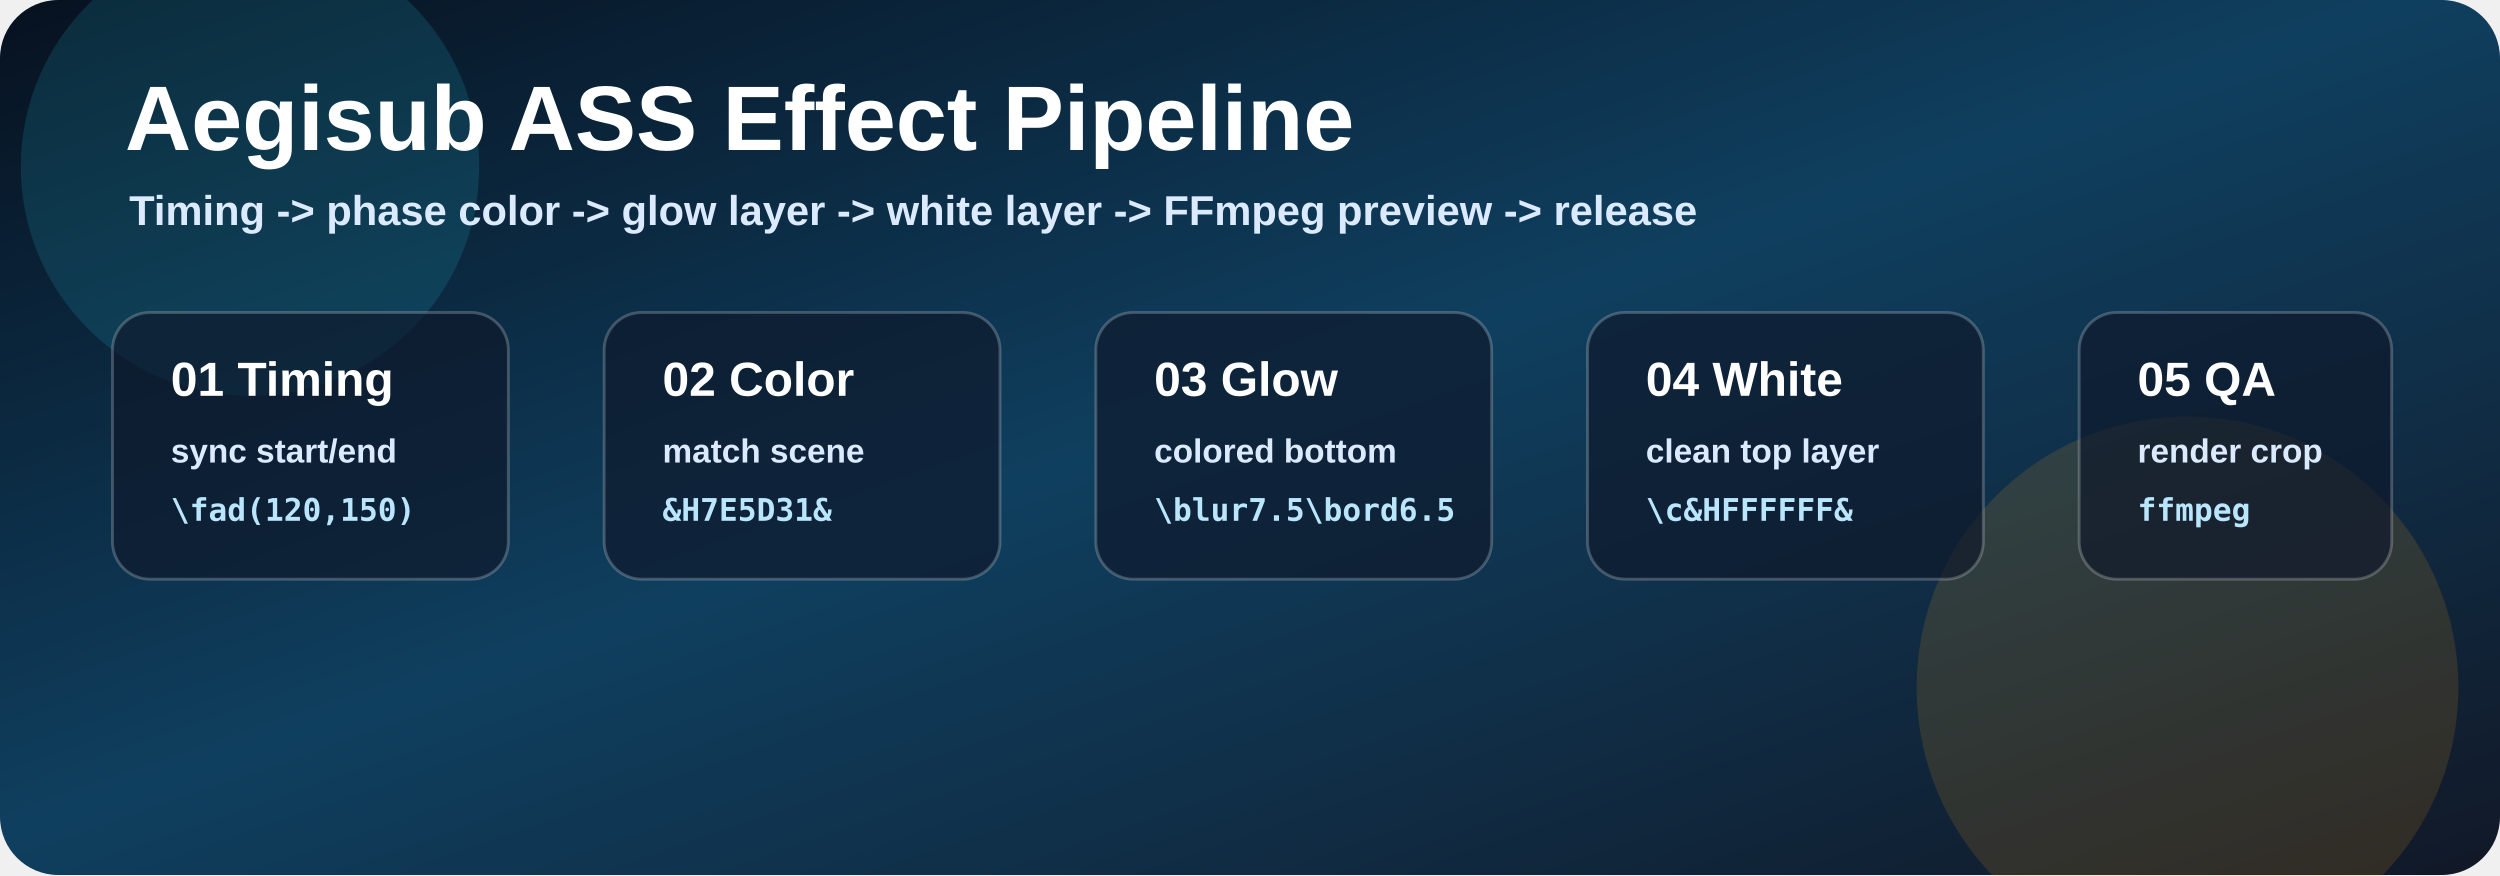
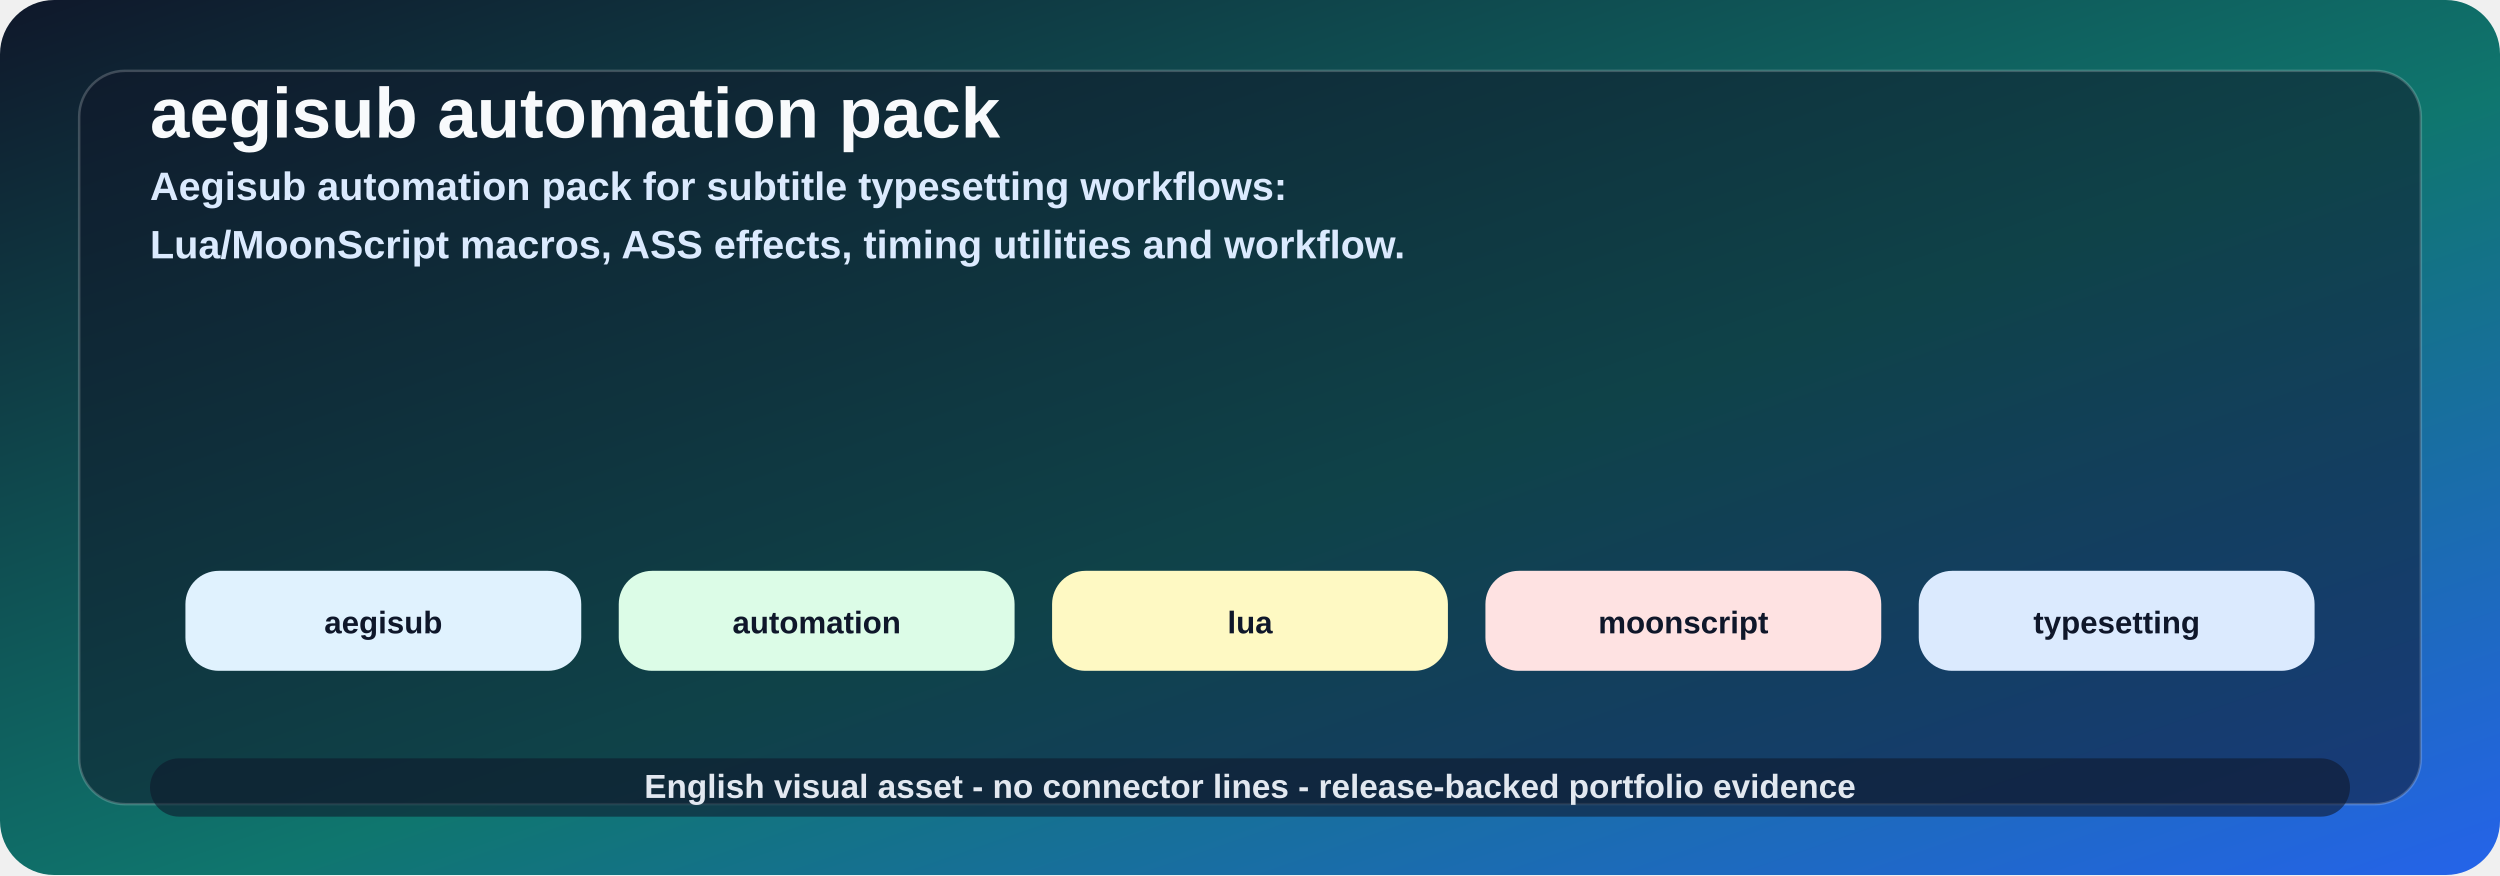
<svg xmlns="http://www.w3.org/2000/svg" width="1200" height="420" viewBox="0 0 1200 420" role="img" aria-labelledby="title desc">
  <defs>
    <linearGradient id="bg" x1="0" y1="0" x2="1" y2="1">
-       <stop offset="0%" stop-color="#07111f" />
-       <stop offset="48%" stop-color="#0f3f5f" />
-       <stop offset="100%" stop-color="#111827" />
+       <stop offset="0%" stop-color="#0f172a" />
+       <stop offset="55%" stop-color="#0f766e" />
+       <stop offset="100%" stop-color="#2563eb" />
    </linearGradient>
-     <linearGradient id="line" x1="0" y1="0" x2="1" y2="0">
-       <stop offset="0%" stop-color="#f59e0b" />
-       <stop offset="45%" stop-color="#22d3ee" />
-       <stop offset="100%" stop-color="#a78bfa" />
-     </linearGradient>
-     <filter id="glow">
-       <feGaussianBlur stdDeviation="4" result="blur" />
-       <feMerge>
-         <feMergeNode in="blur" />
-         <feMergeNode in="SourceGraphic" />
-       </feMerge>
-     </filter>
    <style>
-       @keyframes moveDash { to { } }
-       @keyframes pulse { 0%,100% { opacity: .72; transform: scale(1); } 50% { opacity: 1; transform: scale(1.035); } }
-       @keyframes scan { 0% { transform: translateX(-160px); opacity: 0; } 18%,80% { opacity: .9; } 100% { transform: translateX(1230px); opacity: 0; } }
-       .title { font: 900 44px 'Segoe UI', Arial, sans-serif; fill: #ffffff; }
-       .subtitle { font: 700 20px 'Segoe UI', Arial, sans-serif; fill: #dbeafe; }
-       .box-title { font: 900 23px 'Segoe UI', Arial, sans-serif; fill: #ffffff; }
-       .box-text { font: 650 16px 'Segoe UI', Arial, sans-serif; fill: #dbeafe; }
-       .mono { font: 700 15px Consolas, monospace; fill: #bae6fd; }
-       .box { fill: rgba(15, 23, 42, .66); stroke: rgba(255, 255, 255, .22); stroke-width: 1.4; }
+       .title { font: 800 34px Segoe UI, Arial, sans-serif; fill: #f8fafc; letter-spacing: 0; }
+       .subtitle { font: 650 19px Segoe UI, Arial, sans-serif; fill: #dbeafe; letter-spacing: 0; }
+       .chipText { font: 800 15px Segoe UI, Arial, sans-serif; fill: #0f172a; letter-spacing: 0; }
+       .caption { font: 700 16px Segoe UI, Arial, sans-serif; fill: #e2e8f0; letter-spacing: 0; }
+       .panel { fill: rgba(15,23,42,.54); stroke: rgba(255,255,255,.20); stroke-width: 1.2; }
+       .pulse { animation: pulse 3.4s ease-in-out infinite; transform-origin: center; }
+       .soft { animation: soft 4.8s ease-in-out infinite; transform-origin: center; }
+       @keyframes pulse { 0%, 100% { opacity: .78; transform: scale(.99); } 50% { opacity: 1; transform: scale(1.02); } }
+       @keyframes soft { 0%, 100% { opacity: .68; } 50% { opacity: 1; } }
    </style>
  </defs>
-   <rect width="1200" height="420" rx="28" fill="url(#bg)" />
-   <g opacity=".14">
-     <circle cx="120" cy="80" r="110" fill="#22d3ee">
-       <animate attributeName="r" values="96;128;96" dur="7s" repeatCount="indefinite" />
-     </circle>
-     <circle cx="1050" cy="330" r="130" fill="#f59e0b">
-       <animate attributeName="r" values="112;146;112" dur="8s" repeatCount="indefinite" />
-     </circle>
+   <rect width="1200" height="420" rx="26" fill="url(#bg)" />
+   <rect x="38" y="34" width="1124" height="352" rx="22" class="panel" />
+   <text x="72" y="66" class="title">aegisub automation pack</text>
+   <text x="72" y="96" class="subtitle">Aegisub automation pack for subtitle typesetting workflows:</text>
+   <text x="72" y="124" class="subtitle">Lua/MoonScript macros, ASS effects, timing utilities and workflow.</text>
+   <g>
+     <g class="pulse">
+       <rect x="89" y="274" width="190" height="48" rx="16" fill="#e0f2fe" />
+       <text x="184.0" y="304" text-anchor="middle" class="chipText">aegisub</text>
+     </g>
+     <g class="pulse">
+       <rect x="297" y="274" width="190" height="48" rx="16" fill="#dcfce7" />
+       <text x="392.0" y="304" text-anchor="middle" class="chipText">automation</text>
+     </g>
+     <g class="pulse">
+       <rect x="505" y="274" width="190" height="48" rx="16" fill="#fef9c3" />
+       <text x="600.0" y="304" text-anchor="middle" class="chipText">lua</text>
+     </g>
+     <g class="pulse">
+       <rect x="713" y="274" width="190" height="48" rx="16" fill="#fee2e2" />
+       <text x="808.0" y="304" text-anchor="middle" class="chipText">moonscript</text>
+     </g>
+     <g class="pulse">
+       <rect x="921" y="274" width="190" height="48" rx="16" fill="#dbeafe" />
+       <text x="1016.0" y="304" text-anchor="middle" class="chipText">typesetting</text>
+     </g>
  </g>
-   <text x="60" y="72" class="title">Aegisub ASS Effect Pipeline</text>
-   <text x="62" y="108" class="subtitle">Timing -&gt; phase color -&gt; glow layer -&gt; white layer -&gt; FFmpeg preview -&gt; release</text>
-   <path d="M130 214 H1068" fill="none" stroke="url(#line)" stroke-width="7" stroke-linecap="round" filter="url(#glow)" style="animation: moveDash 7s linear infinite" />
-   <g style="animation: pulse 5.8s ease-in-out infinite; transform-origin: 170px 214px">
-     <rect class="box" x="54" y="150" width="190" height="128" rx="18" />
-     <text x="82" y="190" class="box-title">01 Timing</text>
-     <text x="82" y="222" class="box-text">sync start/end</text>
-     <text x="82" y="250" class="mono">\fad(120,150)</text>
-   </g>
-   <g style="animation: pulse 6.2s ease-in-out infinite; transform-origin: 385px 214px">
-     <rect class="box" x="290" y="150" width="190" height="128" rx="18" />
-     <text x="318" y="190" class="box-title">02 Color</text>
-     <text x="318" y="222" class="box-text">match scene</text>
-     <text x="318" y="250" class="mono">&amp;H7E5D31&amp;</text>
-   </g>
-   <g style="animation: pulse 5.4s ease-in-out infinite; transform-origin: 600px 214px">
-     <rect class="box" x="526" y="150" width="190" height="128" rx="18" />
-     <text x="554" y="190" class="box-title">03 Glow</text>
-     <text x="554" y="222" class="box-text">colored bottom</text>
-     <text x="554" y="250" class="mono">\blur7.5\bord6.5</text>
-   </g>
-   <g style="animation: pulse 6.6s ease-in-out infinite; transform-origin: 835px 214px">
-     <rect class="box" x="762" y="150" width="190" height="128" rx="18" />
-     <text x="790" y="190" class="box-title">04 White</text>
-     <text x="790" y="222" class="box-text">clean top layer</text>
-     <text x="790" y="250" class="mono">\c&amp;HFFFFFF&amp;</text>
-   </g>
-   <g style="animation: pulse 5.9s ease-in-out infinite; transform-origin: 1065px 214px">
-     <rect class="box" x="998" y="150" width="150" height="128" rx="18" />
-     <text x="1026" y="190" class="box-title">05 QA</text>
-     <text x="1026" y="222" class="box-text">render crop</text>
-     <text x="1026" y="250" class="mono">ffmpeg</text>
-   </g>
-   <line x1="0" y1="352" x2="190" y2="352" stroke="#bae6fd" stroke-width="2.4" filter="url(#glow)" style="animation: scan 6s linear infinite" />
-   <line x1="0" y1="34" x2="150" y2="34" stroke="#fef3c7" stroke-width="2" filter="url(#glow)" style="animation: scan 7.5s linear infinite" />
+   <rect x="72" y="364" width="1056" height="28" rx="14" fill="rgba(15,23,42,.58)" />
+   <text x="600.0" y="383" text-anchor="middle" class="caption">English visual asset - no connector lines - release-backed portfolio evidence</text>
</svg>
